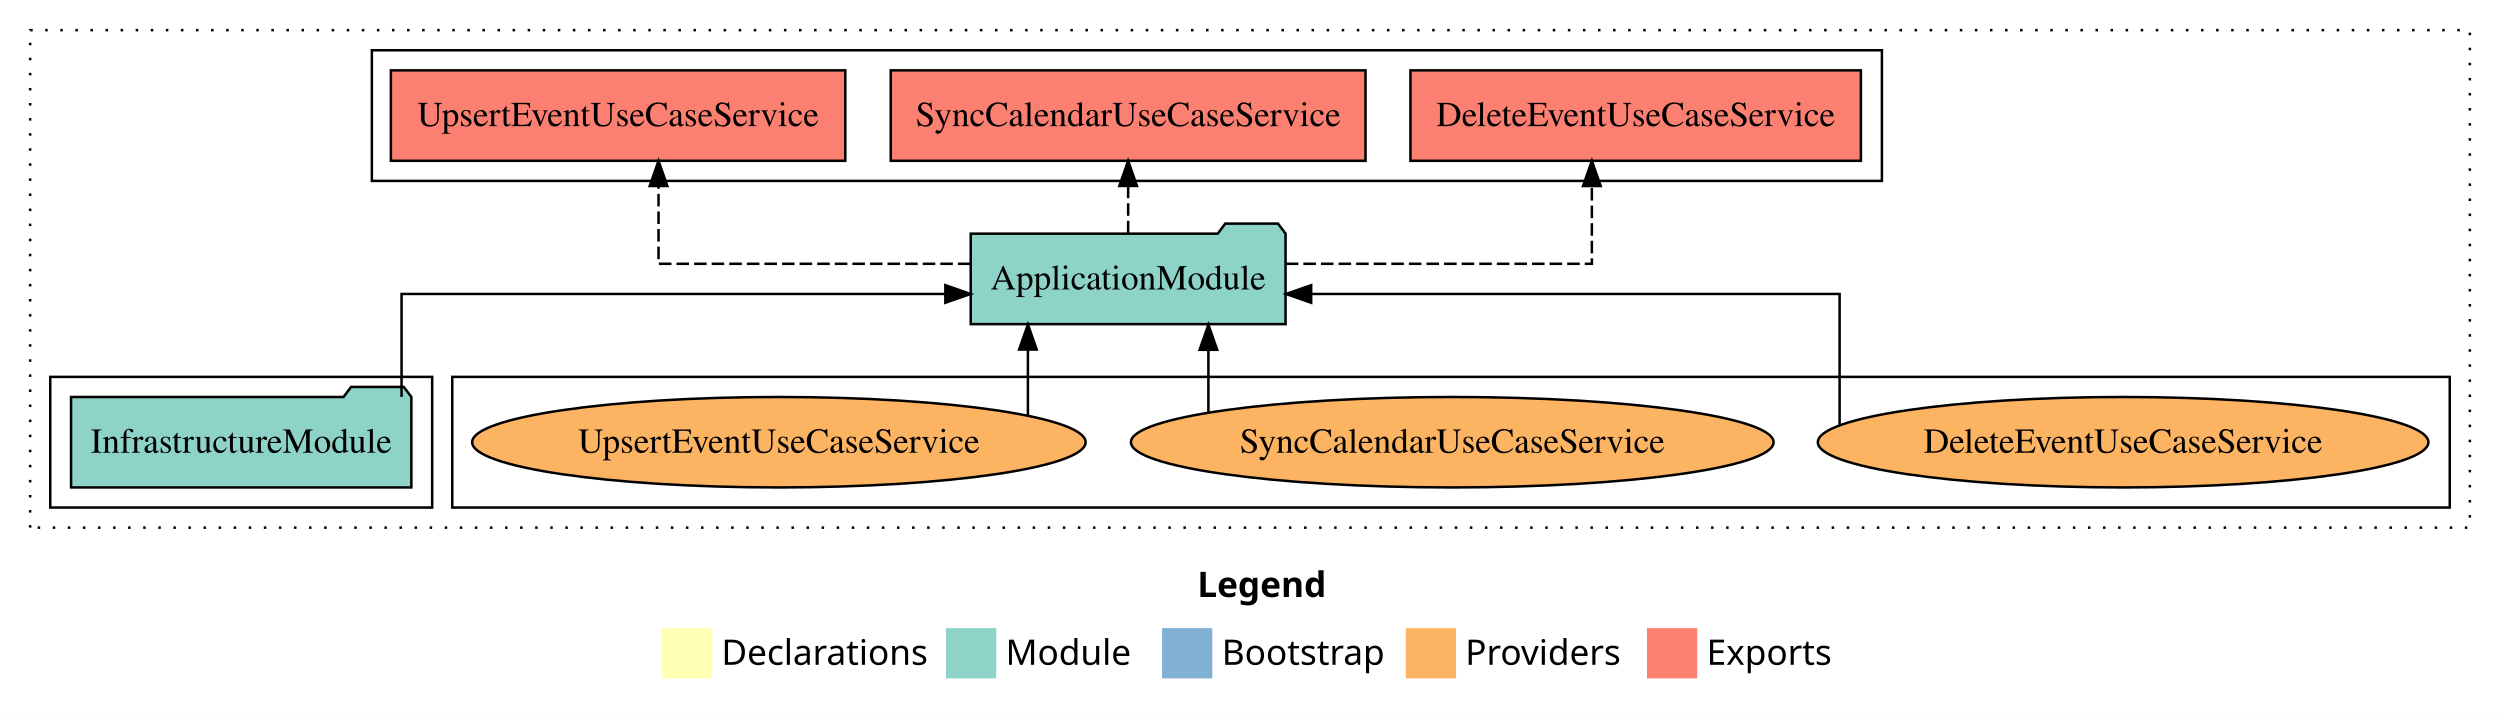
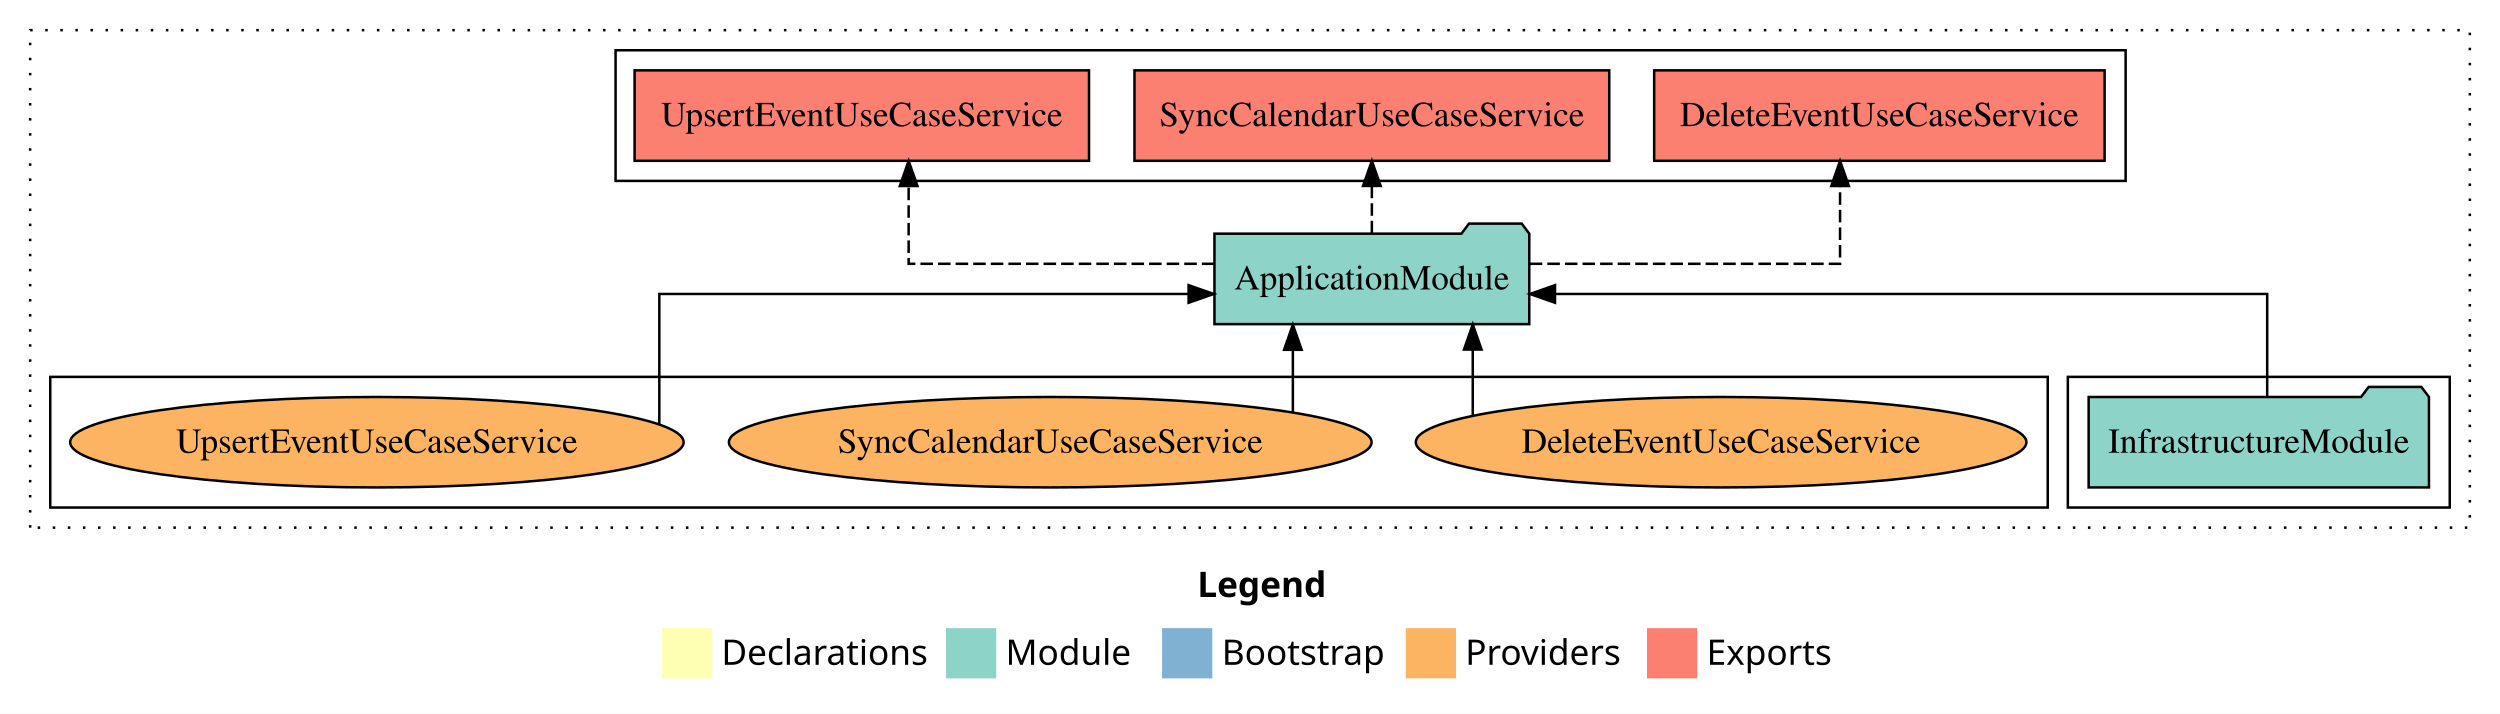
<svg xmlns="http://www.w3.org/2000/svg" width="995pt" height="284pt" viewBox="0.00 0.00 995.00 284.00">
  <g id="graph0" class="graph" transform="scale(1 1) rotate(0) translate(4 280)">
    <polygon fill="white" stroke="transparent" points="-4,4 -4,-280 991,-280 991,4 -4,4" />
    <text text-anchor="start" x="472.51" y="-42.4" font-family="Times-12" font-weight="bold" font-size="14.00">Legend</text>
    <polygon fill="#ffffb3" stroke="transparent" points="259.5,-10 259.5,-30 279.5,-30 279.5,-10 259.5,-10" />
    <text text-anchor="start" x="283.13" y="-15.4" font-family="Times-12" font-size="14.00">  Declarations</text>
    <polygon fill="#8dd3c7" stroke="transparent" points="372.5,-10 372.5,-30 392.5,-30 392.5,-10 372.5,-10" />
    <text text-anchor="start" x="396.23" y="-15.4" font-family="Times-12" font-size="14.00">  Module</text>
    <polygon fill="#80b1d3" stroke="transparent" points="458.5,-10 458.5,-30 478.5,-30 478.5,-10 458.5,-10" />
    <text text-anchor="start" x="482.28" y="-15.4" font-family="Times-12" font-size="14.00">  Bootstrap</text>
    <polygon fill="#fdb462" stroke="transparent" points="555.5,-10 555.5,-30 575.5,-30 575.5,-10 555.5,-10" />
    <text text-anchor="start" x="579.17" y="-15.4" font-family="Times-12" font-size="14.00">  Providers</text>
    <polygon fill="#fb8072" stroke="transparent" points="651.5,-10 651.5,-30 671.5,-30 671.5,-10 651.5,-10" />
    <text text-anchor="start" x="675.23" y="-15.4" font-family="Times-12" font-size="14.00">  Exports</text>
    <g id="clust1" class="cluster">
      <polygon fill="none" stroke="black" stroke-dasharray="1,5" points="8,-70 8,-268 979,-268 979,-70 8,-70" />
    </g>
+     <g id="clust3" class="cluster">
+       <polygon fill="none" stroke="black" points="819,-78 819,-130 971,-130 971,-78 819,-78" />
+     </g>
    <g id="clust6" class="cluster">
-       <polygon fill="none" stroke="black" points="176,-78 176,-130 971,-130 971,-78 176,-78" />
-     </g>
-     <g id="clust3" class="cluster">
-       <polygon fill="none" stroke="black" points="16,-78 16,-130 168,-130 168,-78 16,-78" />
+       <polygon fill="none" stroke="black" points="16,-78 16,-130 811,-130 811,-78 16,-78" />
    </g>
    <g id="clust4" class="cluster">
-       <polygon fill="none" stroke="black" points="144,-208 144,-260 745,-260 745,-208 144,-208" />
+       <polygon fill="none" stroke="black" points="241,-208 241,-260 842,-260 842,-208 241,-208" />
    </g>
    <g id="node1" class="node">
-       <polygon fill="#8dd3c7" stroke="black" points="159.72,-122 156.72,-126 135.72,-126 132.72,-122 24.28,-122 24.28,-86 159.72,-86 159.72,-122" />
-       <text text-anchor="middle" x="92" y="-99.8" font-family="Times,serif" font-size="14.00">InfrastructureModule</text>
+       <polygon fill="#8dd3c7" stroke="black" points="962.72,-122 959.72,-126 938.72,-126 935.72,-122 827.28,-122 827.28,-86 962.72,-86 962.72,-122" />
+       <text text-anchor="middle" x="895" y="-99.8" font-family="Times,serif" font-size="14.00">InfrastructureModule</text>
    </g>
    <g id="node2" class="node">
-       <polygon fill="#8dd3c7" stroke="black" points="507.65,-187 504.65,-191 483.65,-191 480.65,-187 382.35,-187 382.35,-151 507.65,-151 507.65,-187" />
-       <text text-anchor="middle" x="445" y="-164.8" font-family="Times,serif" font-size="14.00">ApplicationModule</text>
+       <polygon fill="#8dd3c7" stroke="black" points="604.65,-187 601.65,-191 580.65,-191 577.65,-187 479.35,-187 479.35,-151 604.65,-151 604.65,-187" />
+       <text text-anchor="middle" x="542" y="-164.8" font-family="Times,serif" font-size="14.00">ApplicationModule</text>
    </g>
    <g id="edge1" class="edge">
-       <path fill="none" stroke="black" d="M155.82,-122.02C155.82,-139.37 155.82,-163 155.82,-163 155.82,-163 372.25,-163 372.25,-163" />
-       <polygon fill="black" stroke="black" points="372.25,-166.5 382.25,-163 372.25,-159.5 372.25,-166.5" />
+       <path fill="none" stroke="black" d="M898.34,-122.02C898.34,-139.37 898.34,-163 898.34,-163 898.34,-163 614.89,-163 614.89,-163" />
+       <polygon fill="black" stroke="black" points="614.89,-159.5 604.89,-163 614.89,-166.5 614.89,-159.5" />
    </g>
    <g id="node3" class="node">
-       <polygon fill="#fb8072" stroke="black" points="736.64,-252 557.36,-252 557.36,-216 736.64,-216 736.64,-252" />
-       <text text-anchor="middle" x="647" y="-229.8" font-family="Times,serif" font-size="14.00">DeleteEventUseCaseService </text>
+       <polygon fill="#fb8072" stroke="black" points="833.64,-252 654.36,-252 654.36,-216 833.64,-216 833.64,-252" />
+       <text text-anchor="middle" x="744" y="-229.8" font-family="Times,serif" font-size="14.00">DeleteEventUseCaseService </text>
    </g>
    <g id="edge2" class="edge">
-       <path fill="none" stroke="black" stroke-dasharray="5,2" d="M507.74,-175C561.25,-175 629.56,-175 629.56,-175 629.56,-175 629.56,-205.98 629.56,-205.98" />
-       <polygon fill="black" stroke="black" points="626.06,-205.98 629.56,-215.98 633.06,-205.98 626.06,-205.98" />
+       <path fill="none" stroke="black" stroke-dasharray="5,2" d="M604.83,-175C658.92,-175 728.34,-175 728.34,-175 728.34,-175 728.34,-205.98 728.34,-205.98" />
+       <polygon fill="black" stroke="black" points="724.84,-205.98 728.34,-215.98 731.84,-205.98 724.84,-205.98" />
    </g>
    <g id="node4" class="node">
-       <polygon fill="#fb8072" stroke="black" points="539.48,-252 350.52,-252 350.52,-216 539.48,-216 539.48,-252" />
-       <text text-anchor="middle" x="445" y="-229.8" font-family="Times,serif" font-size="14.00">SyncCalendarUseCaseService </text>
+       <polygon fill="#fb8072" stroke="black" points="636.48,-252 447.52,-252 447.52,-216 636.48,-216 636.48,-252" />
+       <text text-anchor="middle" x="542" y="-229.8" font-family="Times,serif" font-size="14.00">SyncCalendarUseCaseService </text>
    </g>
    <g id="edge3" class="edge">
-       <path fill="none" stroke="black" stroke-dasharray="5,2" d="M445,-187.11C445,-187.11 445,-205.99 445,-205.99" />
-       <polygon fill="black" stroke="black" points="441.5,-205.99 445,-215.99 448.5,-205.99 441.5,-205.99" />
+       <path fill="none" stroke="black" stroke-dasharray="5,2" d="M542,-187.11C542,-187.11 542,-205.99 542,-205.99" />
+       <polygon fill="black" stroke="black" points="538.5,-205.99 542,-215.99 545.5,-205.99 538.5,-205.99" />
    </g>
    <g id="node5" class="node">
-       <polygon fill="#fb8072" stroke="black" points="332.43,-252 151.57,-252 151.57,-216 332.43,-216 332.43,-252" />
-       <text text-anchor="middle" x="242" y="-229.8" font-family="Times,serif" font-size="14.00">UpsertEventUseCaseService </text>
+       <polygon fill="#fb8072" stroke="black" points="429.43,-252 248.57,-252 248.57,-216 429.43,-216 429.43,-252" />
+       <text text-anchor="middle" x="339" y="-229.8" font-family="Times,serif" font-size="14.00">UpsertEventUseCaseService </text>
    </g>
    <g id="edge4" class="edge">
-       <path fill="none" stroke="black" stroke-dasharray="5,2" d="M382.24,-175C327.94,-175 258.09,-175 258.09,-175 258.09,-175 258.09,-205.98 258.09,-205.98" />
-       <polygon fill="black" stroke="black" points="254.59,-205.98 258.09,-215.98 261.59,-205.98 254.59,-205.98" />
+       <path fill="none" stroke="black" stroke-dasharray="5,2" d="M479.33,-175C425.88,-175 357.64,-175 357.64,-175 357.64,-175 357.64,-205.98 357.64,-205.98" />
+       <polygon fill="black" stroke="black" points="354.14,-205.98 357.64,-215.98 361.14,-205.98 354.14,-205.98" />
    </g>
    <g id="node6" class="node">
-       <ellipse fill="#fdb462" stroke="black" cx="841" cy="-104" rx="121.5" ry="18" />
-       <text text-anchor="middle" x="841" y="-99.8" font-family="Times,serif" font-size="14.00">DeleteEventUseCaseService</text>
+       <ellipse fill="#fdb462" stroke="black" cx="681" cy="-104" rx="121.5" ry="18" />
+       <text text-anchor="middle" x="681" y="-99.8" font-family="Times,serif" font-size="14.00">DeleteEventUseCaseService</text>
    </g>
    <g id="edge5" class="edge">
-       <path fill="none" stroke="black" d="M728.16,-110.77C728.16,-126.27 728.16,-163 728.16,-163 728.16,-163 517.84,-163 517.84,-163" />
-       <polygon fill="black" stroke="black" points="517.84,-159.5 507.84,-163 517.84,-166.5 517.84,-159.5" />
+       <path fill="none" stroke="black" d="M582.16,-114.73C582.16,-114.73 582.16,-140.87 582.16,-140.87" />
+       <polygon fill="black" stroke="black" points="578.66,-140.87 582.16,-150.87 585.66,-140.87 578.66,-140.87" />
    </g>
    <g id="node7" class="node">
-       <ellipse fill="#fdb462" stroke="black" cx="574" cy="-104" rx="127.89" ry="18" />
-       <text text-anchor="middle" x="574" y="-99.8" font-family="Times,serif" font-size="14.00">SyncCalendarUseCaseService</text>
+       <ellipse fill="#fdb462" stroke="black" cx="414" cy="-104" rx="127.89" ry="18" />
+       <text text-anchor="middle" x="414" y="-99.8" font-family="Times,serif" font-size="14.00">SyncCalendarUseCaseService</text>
    </g>
    <g id="edge6" class="edge">
-       <path fill="none" stroke="black" d="M476.94,-115.92C476.94,-115.92 476.94,-140.77 476.94,-140.77" />
-       <polygon fill="black" stroke="black" points="473.44,-140.77 476.94,-150.77 480.44,-140.77 473.44,-140.77" />
+       <path fill="none" stroke="black" d="M510.56,-115.92C510.56,-115.92 510.56,-140.77 510.56,-140.77" />
+       <polygon fill="black" stroke="black" points="507.06,-140.77 510.56,-150.77 514.06,-140.77 507.06,-140.77" />
    </g>
    <g id="node8" class="node">
-       <ellipse fill="#fdb462" stroke="black" cx="306" cy="-104" rx="122.08" ry="18" />
-       <text text-anchor="middle" x="306" y="-99.8" font-family="Times,serif" font-size="14.00">UpsertEventUseCaseService</text>
+       <ellipse fill="#fdb462" stroke="black" cx="146" cy="-104" rx="122.08" ry="18" />
+       <text text-anchor="middle" x="146" y="-99.8" font-family="Times,serif" font-size="14.00">UpsertEventUseCaseService</text>
    </g>
    <g id="edge7" class="edge">
-       <path fill="none" stroke="black" d="M405.11,-114.73C405.11,-114.73 405.11,-140.87 405.11,-140.87" />
-       <polygon fill="black" stroke="black" points="401.61,-140.87 405.11,-150.87 408.61,-140.87 401.61,-140.87" />
+       <path fill="none" stroke="black" d="M258.41,-111.23C258.41,-126.99 258.41,-163 258.41,-163 258.41,-163 469.06,-163 469.06,-163" />
+       <polygon fill="black" stroke="black" points="469.06,-166.5 479.06,-163 469.06,-159.5 469.06,-166.5" />
    </g>
  </g>
</svg>
